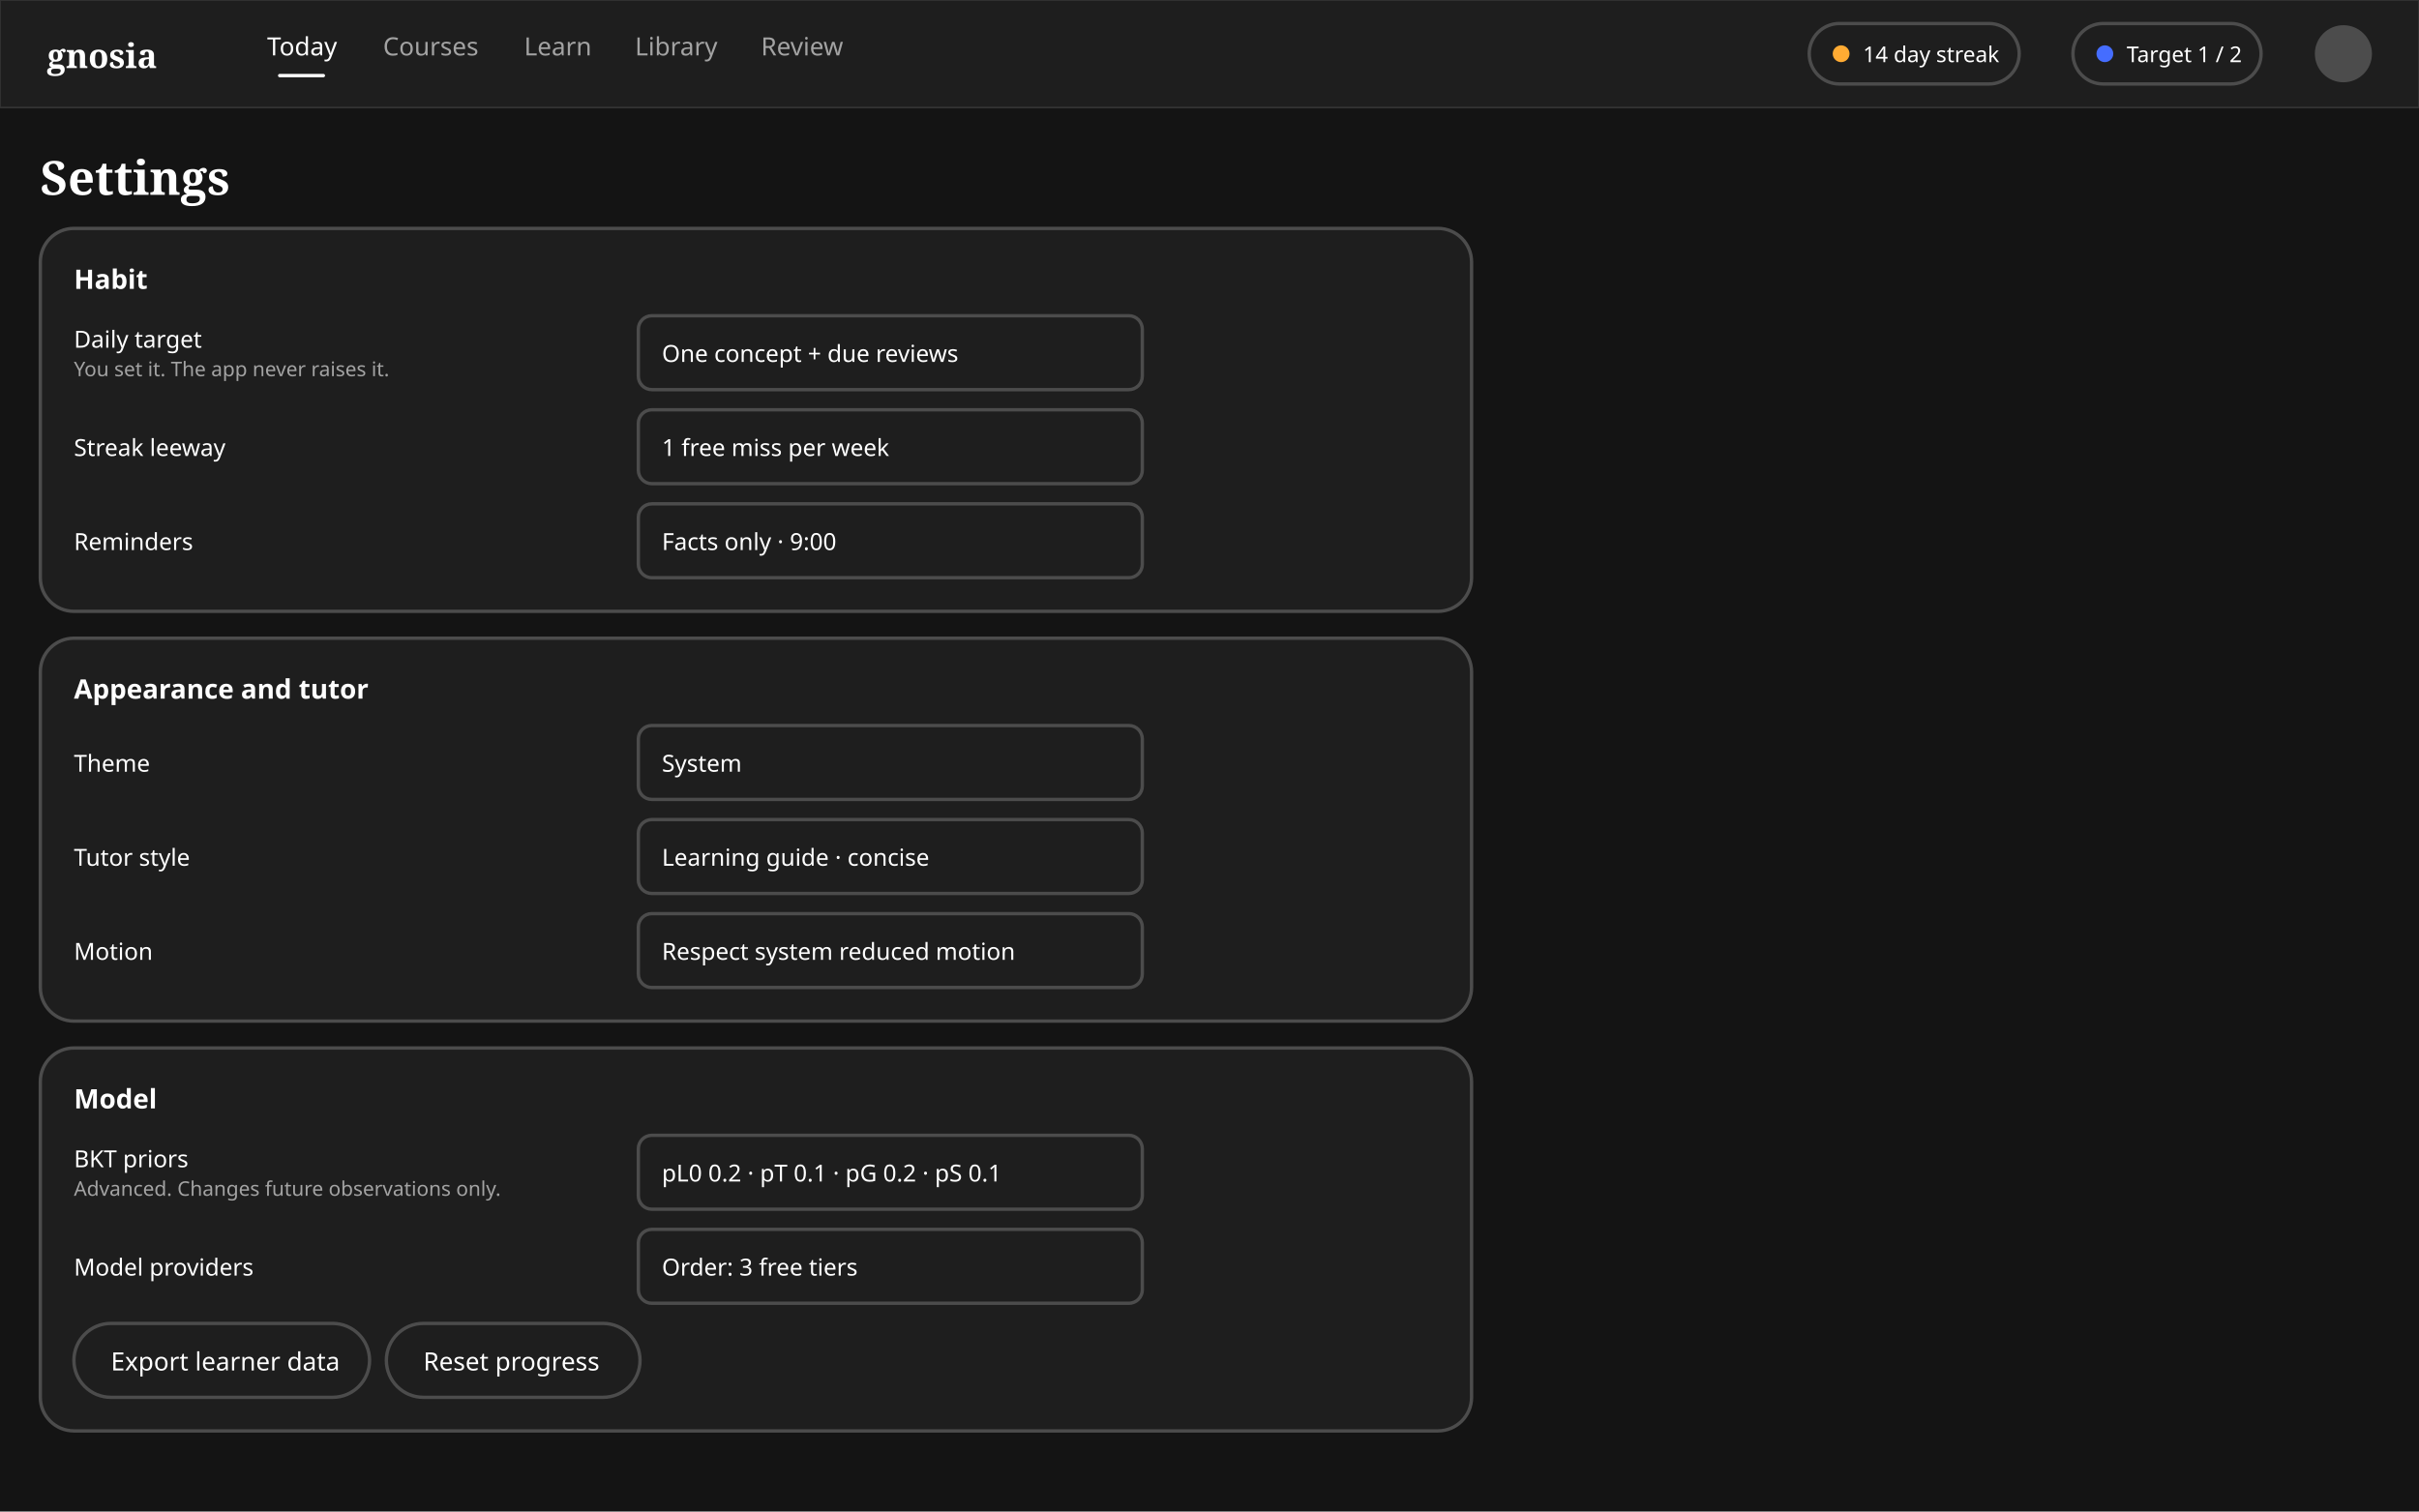
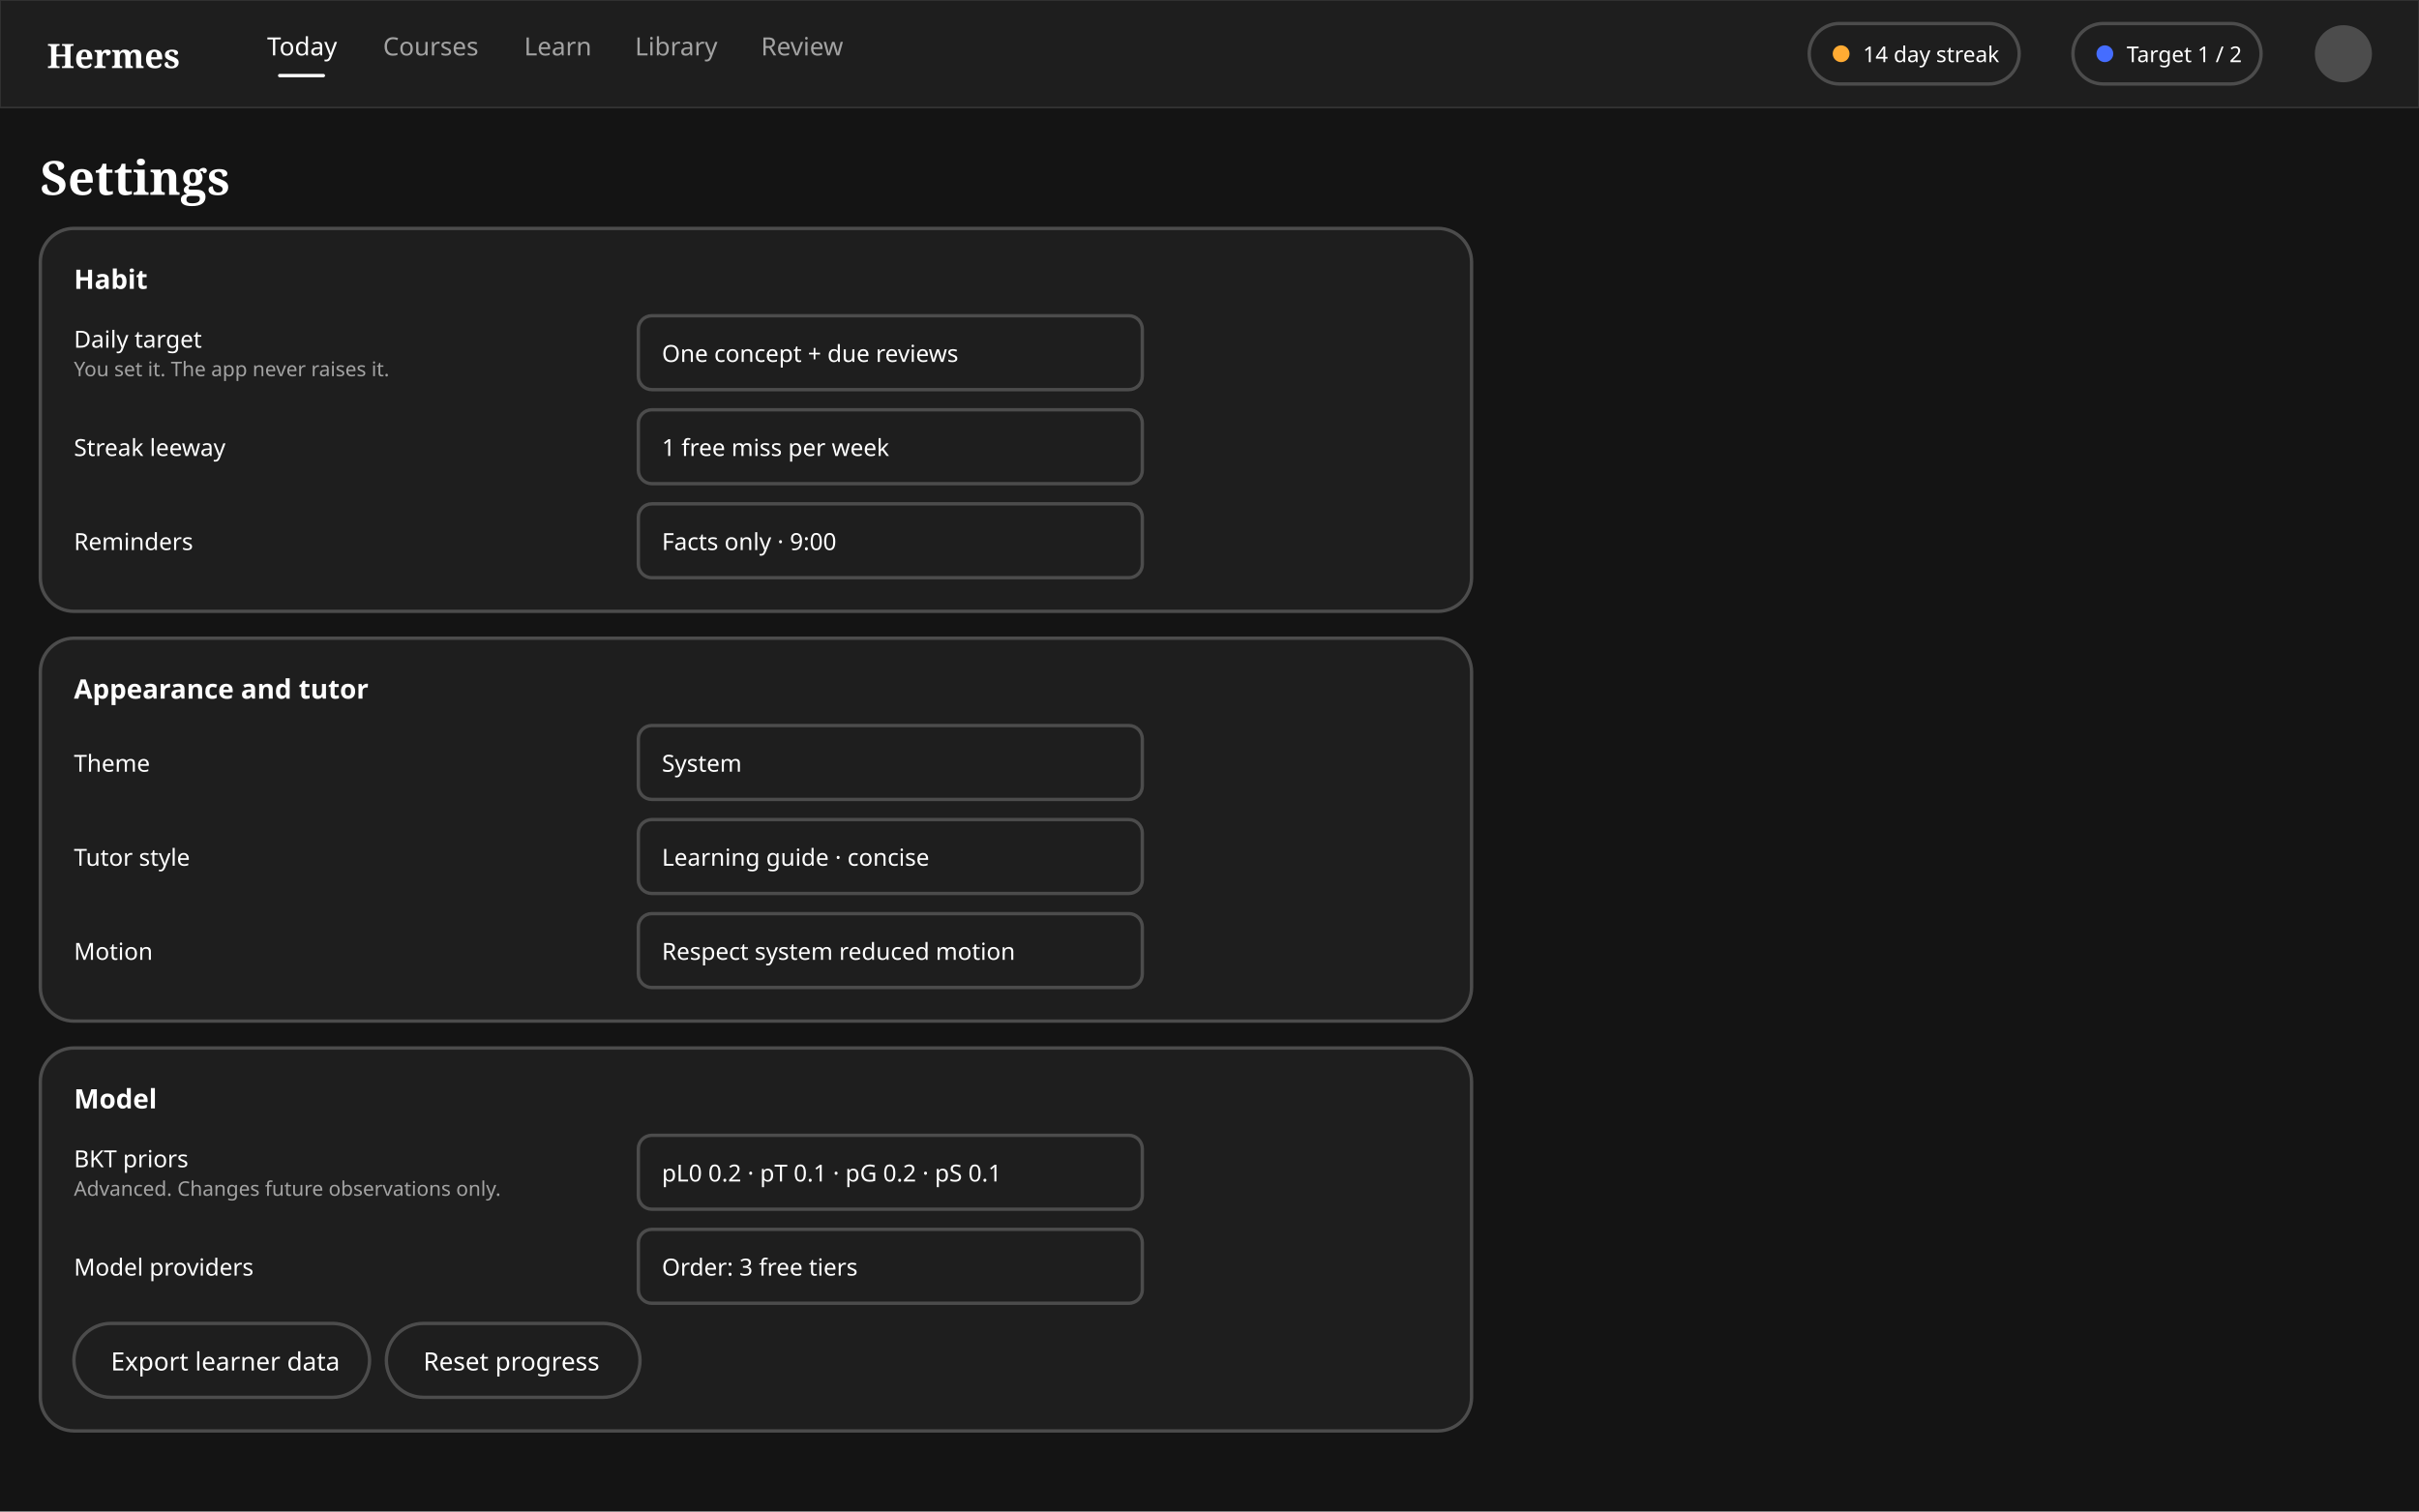
<svg xmlns="http://www.w3.org/2000/svg" width="1440" height="900" viewBox="0 0 1440 900">
  <defs>
    <clipPath id="clip0">
      <rect width="1440" height="900" />
    </clipPath>
  </defs>
  <g>
    <rect width="1440" height="900" fill="#141414" />
    <g clip-path="url(#clip0)">
      <g>
        <rect width="1440" height="64" fill="#1E1E1E" stroke="#333333" stroke-width="1" />
        <g transform="translate(28, 20.5)">
-           <text x="0" y="20" font-family="Georgia, serif" font-size="20" font-weight="700" fill="#FFFFFF">gnosia</text>
+           <text x="0" y="20" font-family="Georgia, serif" font-size="20" font-weight="700" fill="#FFFFFF">Hermes</text>
        </g>
        <g transform="translate(159, 18)">
          <g>
            <g>
              <text x="0" y="15" font-family="Figtree, Nunito, system-ui, sans-serif" font-size="15" fill="#FFFFFF">Today</text>
            </g>
            <g transform="translate(6.5, 26)">
              <rect width="28" height="2" rx="1" ry="1" fill="#FFFFFF" />
            </g>
          </g>
          <g transform="translate(69, 0)">
            <g>
              <text x="0" y="15" font-family="Figtree, Nunito, system-ui, sans-serif" font-size="15" font-weight="500" fill="#A3A3A3">Courses</text>
            </g>
            <g transform="translate(14, 26)">
              <rect width="28" height="2" rx="1" ry="1" fill="#1E1E1E" />
            </g>
          </g>
          <g transform="translate(153, 0)">
            <g>
              <text x="0" y="15" font-family="Figtree, Nunito, system-ui, sans-serif" font-size="15" font-weight="500" fill="#A3A3A3">Learn</text>
            </g>
            <g transform="translate(5, 26)">
              <rect width="28" height="2" rx="1" ry="1" fill="#1E1E1E" />
            </g>
          </g>
          <g transform="translate(219, 0)">
            <g>
              <text x="0" y="15" font-family="Figtree, Nunito, system-ui, sans-serif" font-size="15" font-weight="500" fill="#A3A3A3">Library</text>
            </g>
            <g transform="translate(9.5, 26)">
              <rect width="28" height="2" rx="1" ry="1" fill="#1E1E1E" />
            </g>
          </g>
          <g transform="translate(294, 0)">
            <g>
              <text x="0" y="15" font-family="Figtree, Nunito, system-ui, sans-serif" font-size="15" font-weight="500" fill="#A3A3A3">Review</text>
            </g>
            <g transform="translate(10.5, 26)">
              <rect width="28" height="2" rx="1" ry="1" fill="#1E1E1E" />
            </g>
          </g>
        </g>
        <g transform="translate(534, 32)" />
        <g transform="translate(1077, 14)">
          <rect width="125" height="36" rx="18" ry="18" fill="#1E1E1E" stroke="#4C4C4C" stroke-width="2" />
          <g transform="translate(14, 13)">
            <ellipse cx="5" cy="5" rx="5" ry="5" fill="#FFAB33" />
          </g>
          <g transform="translate(32, 10)">
            <text x="0" y="13" font-family="Figtree, Nunito, system-ui, sans-serif" font-size="13" fill="#FFFFFF">14 day streak</text>
          </g>
        </g>
        <g transform="translate(1234, 14)">
          <rect width="112" height="36" rx="18" ry="18" fill="#1E1E1E" stroke="#4C4C4C" stroke-width="2" />
          <g transform="translate(14, 13)">
            <ellipse cx="5" cy="5" rx="5" ry="5" fill="#456DFF" />
          </g>
          <g transform="translate(32, 10)">
            <text x="0" y="13" font-family="Figtree, Nunito, system-ui, sans-serif" font-size="13" fill="#FFFFFF">Target 1 / 2</text>
          </g>
        </g>
        <g transform="translate(1378, 15)">
          <ellipse cx="17" cy="17" rx="17" ry="17" fill="#4C4C4C" />
        </g>
      </g>
      <g transform="translate(0, 64)">
        <g transform="translate(24, 24)">
          <text x="0" y="28" font-family="Georgia, serif" font-size="28" font-weight="700" fill="#FFFFFF">Settings</text>
        </g>
        <g transform="translate(24, 72)">
          <rect width="852" height="228" rx="20" ry="20" fill="#1E1E1E" stroke="#4C4C4C" stroke-width="2" />
          <g transform="translate(20, 20)">
            <g>
              <text x="0" y="16" font-family="Figtree, Nunito, system-ui, sans-serif" font-size="16" font-weight="700" fill="#FFFFFF">Habit</text>
            </g>
          </g>
          <g transform="translate(20, 52)">
            <g transform="translate(0, 5)">
              <g>
                <text x="0" y="14" font-family="Figtree, Nunito, system-ui, sans-serif" font-size="14" font-weight="500" fill="#FFFFFF">Daily target</text>
              </g>
              <g transform="translate(0, 19)">
                <text x="0" y="12" font-family="Figtree, Nunito, system-ui, sans-serif" font-size="12" fill="#A3A3A3">You set it. The app never raises it.</text>
              </g>
            </g>
            <g transform="translate(336, 0)">
              <rect width="300" height="44" rx="8" ry="8" fill="#1E1E1E" stroke="#4C4C4C" stroke-width="2" />
              <g transform="translate(14, 13.5)">
                <text x="0" y="14" font-family="Figtree, Nunito, system-ui, sans-serif" font-size="14" fill="#FFFFFF">One concept + due reviews</text>
              </g>
            </g>
          </g>
          <g transform="translate(20, 108)">
            <g transform="translate(0, 13.5)">
              <g>
                <text x="0" y="14" font-family="Figtree, Nunito, system-ui, sans-serif" font-size="14" font-weight="500" fill="#FFFFFF">Streak leeway</text>
              </g>
            </g>
            <g transform="translate(336, 0)">
              <rect width="300" height="44" rx="8" ry="8" fill="#1E1E1E" stroke="#4C4C4C" stroke-width="2" />
              <g transform="translate(14, 13.5)">
                <text x="0" y="14" font-family="Figtree, Nunito, system-ui, sans-serif" font-size="14" fill="#FFFFFF">1 free miss per week</text>
              </g>
            </g>
          </g>
          <g transform="translate(20, 164)">
            <g transform="translate(0, 13.5)">
              <g>
                <text x="0" y="14" font-family="Figtree, Nunito, system-ui, sans-serif" font-size="14" font-weight="500" fill="#FFFFFF">Reminders</text>
              </g>
            </g>
            <g transform="translate(336, 0)">
              <rect width="300" height="44" rx="8" ry="8" fill="#1E1E1E" stroke="#4C4C4C" stroke-width="2" />
              <g transform="translate(14, 13.5)">
                <text x="0" y="14" font-family="Figtree, Nunito, system-ui, sans-serif" font-size="14" fill="#FFFFFF">Facts only · 9:00</text>
              </g>
            </g>
          </g>
        </g>
        <g transform="translate(24, 316)">
          <rect width="852" height="228" rx="20" ry="20" fill="#1E1E1E" stroke="#4C4C4C" stroke-width="2" />
          <g transform="translate(20, 20)">
            <g>
              <text x="0" y="16" font-family="Figtree, Nunito, system-ui, sans-serif" font-size="16" font-weight="700" fill="#FFFFFF">Appearance and tutor</text>
            </g>
          </g>
          <g transform="translate(20, 52)">
            <g transform="translate(0, 13.5)">
              <g>
                <text x="0" y="14" font-family="Figtree, Nunito, system-ui, sans-serif" font-size="14" font-weight="500" fill="#FFFFFF">Theme</text>
              </g>
            </g>
            <g transform="translate(336, 0)">
              <rect width="300" height="44" rx="8" ry="8" fill="#1E1E1E" stroke="#4C4C4C" stroke-width="2" />
              <g transform="translate(14, 13.5)">
                <text x="0" y="14" font-family="Figtree, Nunito, system-ui, sans-serif" font-size="14" fill="#FFFFFF">System</text>
              </g>
            </g>
          </g>
          <g transform="translate(20, 108)">
            <g transform="translate(0, 13.5)">
              <g>
                <text x="0" y="14" font-family="Figtree, Nunito, system-ui, sans-serif" font-size="14" font-weight="500" fill="#FFFFFF">Tutor style</text>
              </g>
            </g>
            <g transform="translate(336, 0)">
              <rect width="300" height="44" rx="8" ry="8" fill="#1E1E1E" stroke="#4C4C4C" stroke-width="2" />
              <g transform="translate(14, 13.5)">
                <text x="0" y="14" font-family="Figtree, Nunito, system-ui, sans-serif" font-size="14" fill="#FFFFFF">Learning guide · concise</text>
              </g>
            </g>
          </g>
          <g transform="translate(20, 164)">
            <g transform="translate(0, 13.5)">
              <g>
                <text x="0" y="14" font-family="Figtree, Nunito, system-ui, sans-serif" font-size="14" font-weight="500" fill="#FFFFFF">Motion</text>
              </g>
            </g>
            <g transform="translate(336, 0)">
              <rect width="300" height="44" rx="8" ry="8" fill="#1E1E1E" stroke="#4C4C4C" stroke-width="2" />
              <g transform="translate(14, 13.5)">
                <text x="0" y="14" font-family="Figtree, Nunito, system-ui, sans-serif" font-size="14" fill="#FFFFFF">Respect system reduced motion</text>
              </g>
            </g>
          </g>
        </g>
        <g transform="translate(24, 560)">
          <rect width="852" height="228" rx="20" ry="20" fill="#1E1E1E" stroke="#4C4C4C" stroke-width="2" />
          <g transform="translate(20, 20)">
            <g>
              <text x="0" y="16" font-family="Figtree, Nunito, system-ui, sans-serif" font-size="16" font-weight="700" fill="#FFFFFF">Model</text>
            </g>
          </g>
          <g transform="translate(20, 52)">
            <g transform="translate(0, 5)">
              <g>
                <text x="0" y="14" font-family="Figtree, Nunito, system-ui, sans-serif" font-size="14" font-weight="500" fill="#FFFFFF">BKT priors</text>
              </g>
              <g transform="translate(0, 19)">
                <text x="0" y="12" font-family="Figtree, Nunito, system-ui, sans-serif" font-size="12" fill="#A3A3A3">Advanced. Changes future observations only.</text>
              </g>
            </g>
            <g transform="translate(336, 0)">
              <rect width="300" height="44" rx="8" ry="8" fill="#1E1E1E" stroke="#4C4C4C" stroke-width="2" />
              <g transform="translate(14, 13.5)">
                <text x="0" y="14" font-family="Figtree, Nunito, system-ui, sans-serif" font-size="14" fill="#FFFFFF">pL0 0.2 · pT 0.1 · pG 0.2 · pS 0.1</text>
              </g>
            </g>
          </g>
          <g transform="translate(20, 108)">
            <g transform="translate(0, 13.5)">
              <g>
                <text x="0" y="14" font-family="Figtree, Nunito, system-ui, sans-serif" font-size="14" font-weight="500" fill="#FFFFFF">Model providers</text>
              </g>
            </g>
            <g transform="translate(336, 0)">
              <rect width="300" height="44" rx="8" ry="8" fill="#1E1E1E" stroke="#4C4C4C" stroke-width="2" />
              <g transform="translate(14, 13.5)">
                <text x="0" y="14" font-family="Figtree, Nunito, system-ui, sans-serif" font-size="14" fill="#FFFFFF">Order: 3 free tiers</text>
              </g>
            </g>
          </g>
          <g transform="translate(20, 164)">
            <g>
              <rect width="176" height="44" rx="22" ry="22" fill="#1E1E1E" stroke="#4C4C4C" stroke-width="2" />
              <g transform="translate(22, 13)">
                <text x="0" y="15" font-family="Figtree, Nunito, system-ui, sans-serif" font-size="15" fill="#FFFFFF">Export learner data</text>
              </g>
            </g>
            <g transform="translate(186, 0)">
              <rect width="151" height="44" rx="22" ry="22" fill="#1E1E1E" stroke="#4C4C4C" stroke-width="2" />
              <g transform="translate(22, 13)">
                <text x="0" y="15" font-family="Figtree, Nunito, system-ui, sans-serif" font-size="15" fill="#FFFFFF">Reset progress</text>
              </g>
            </g>
          </g>
        </g>
      </g>
    </g>
  </g>
</svg>
